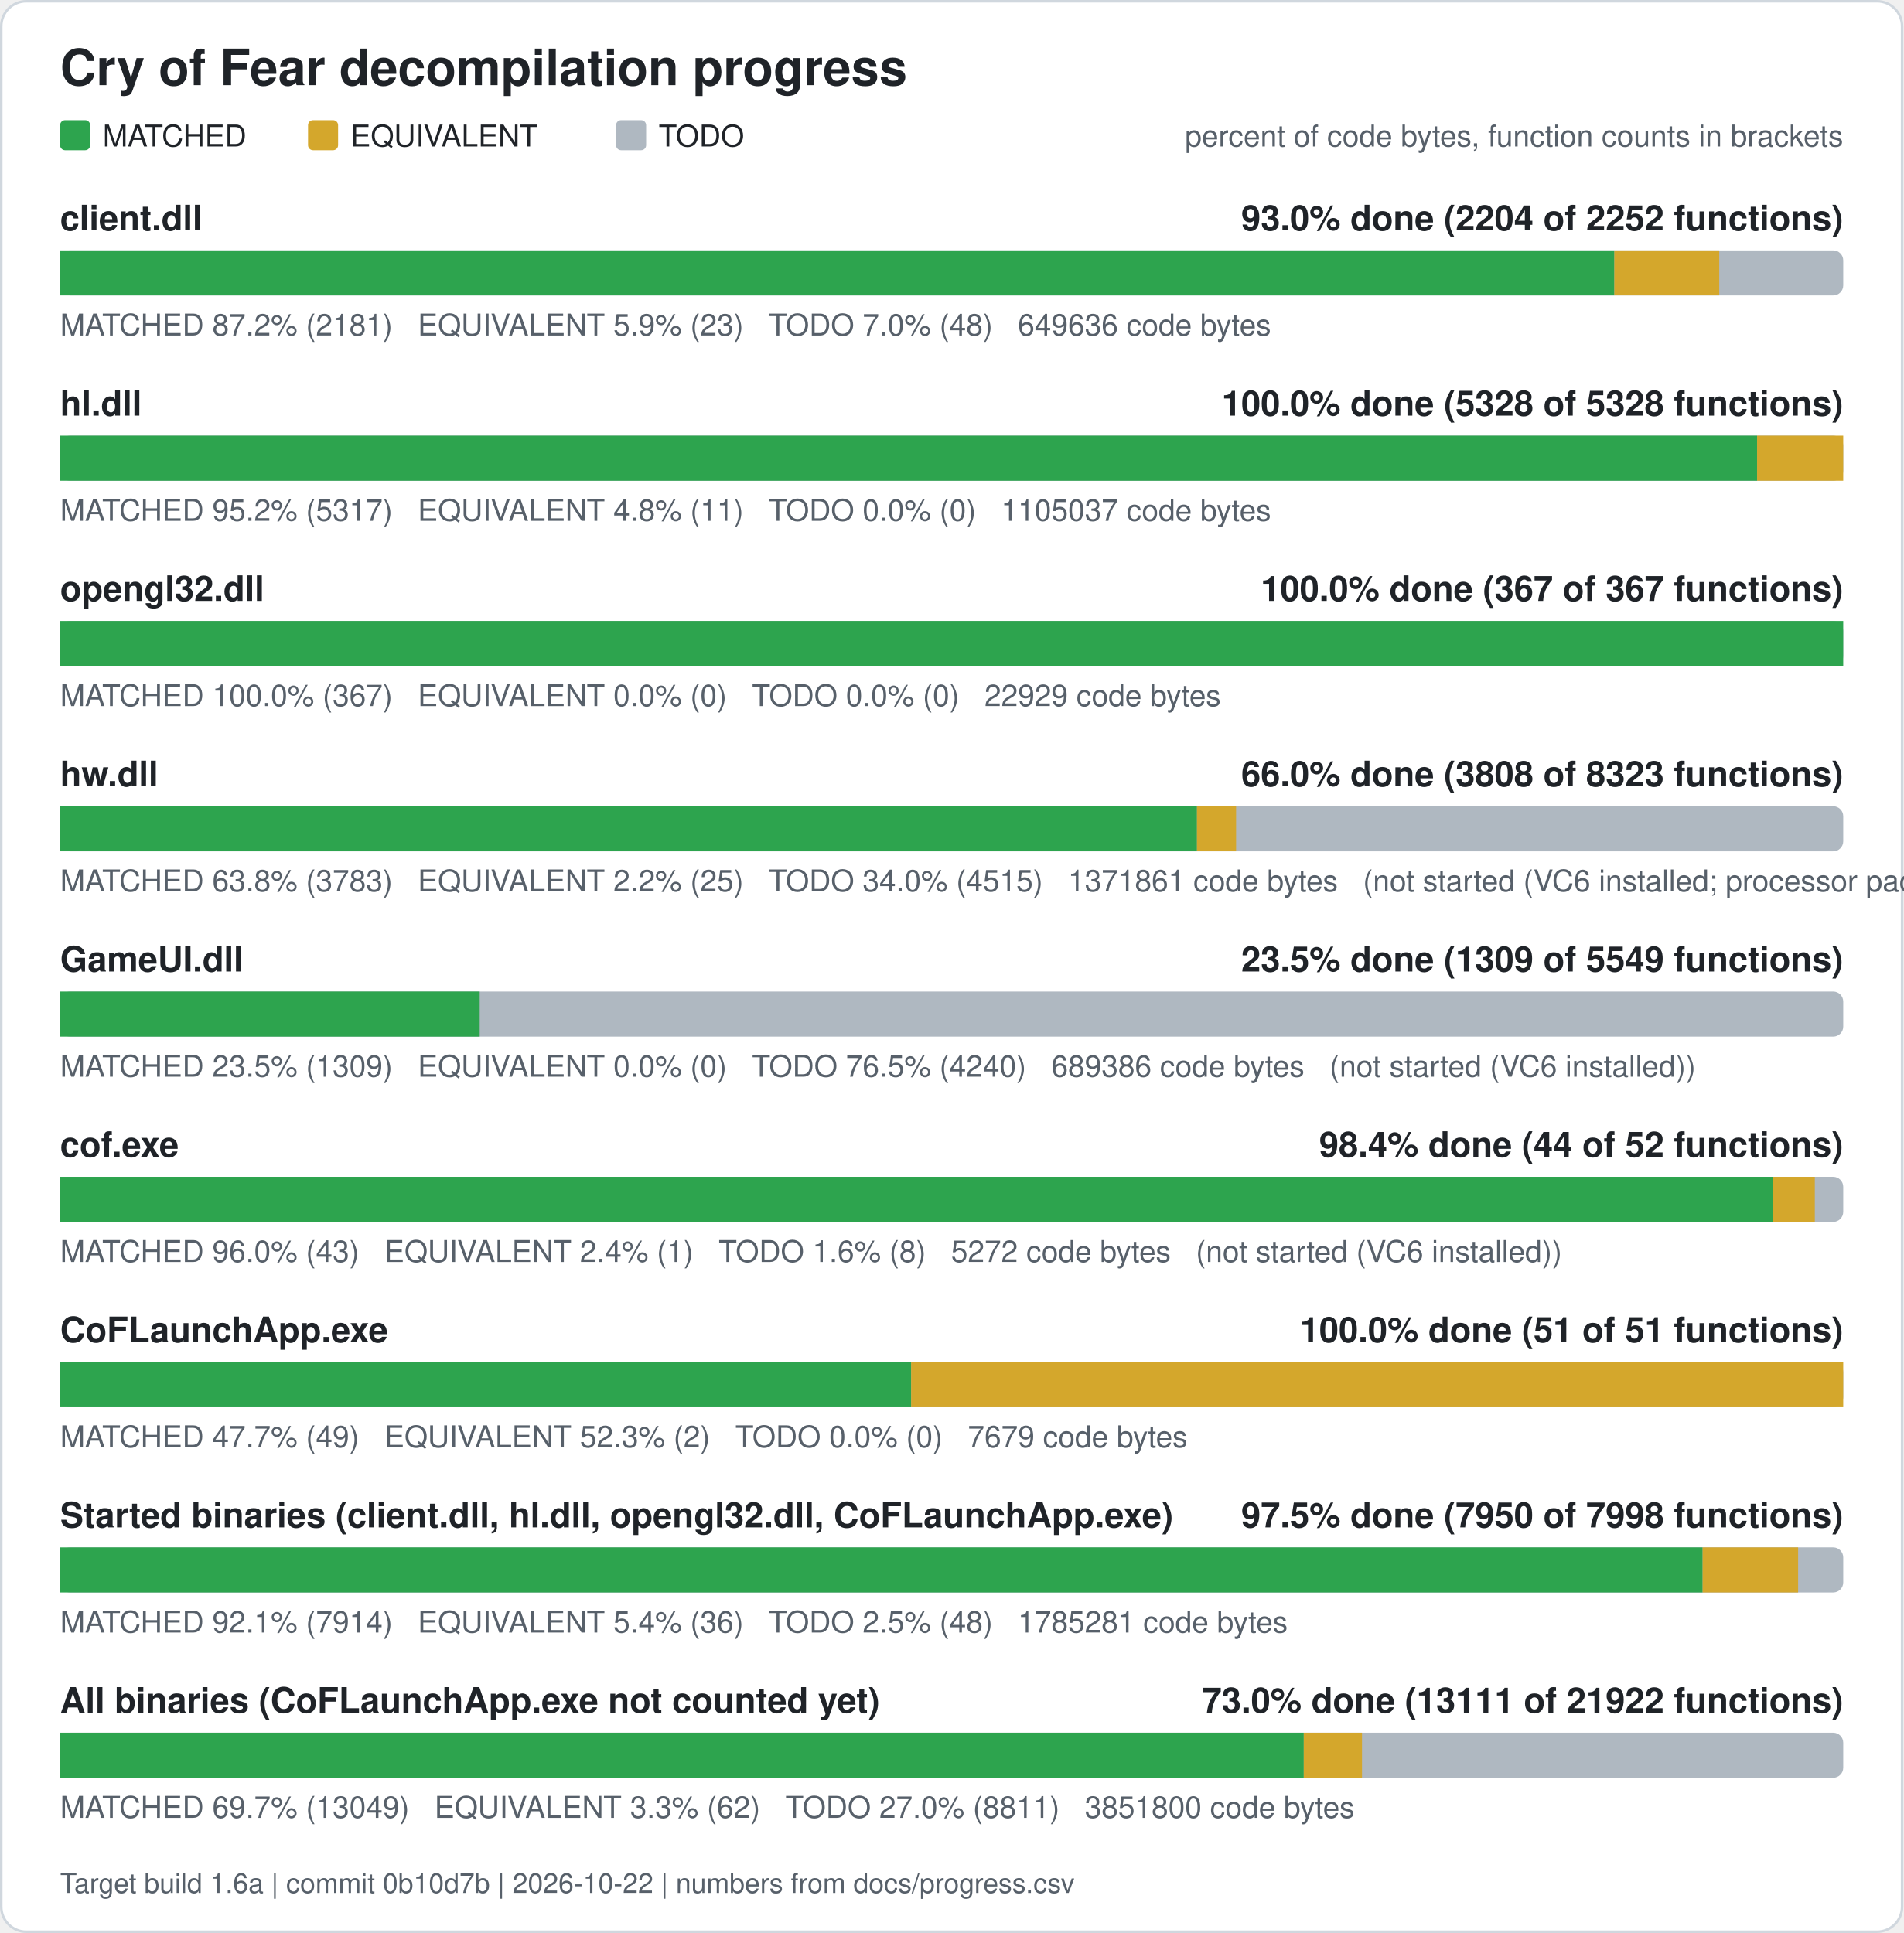
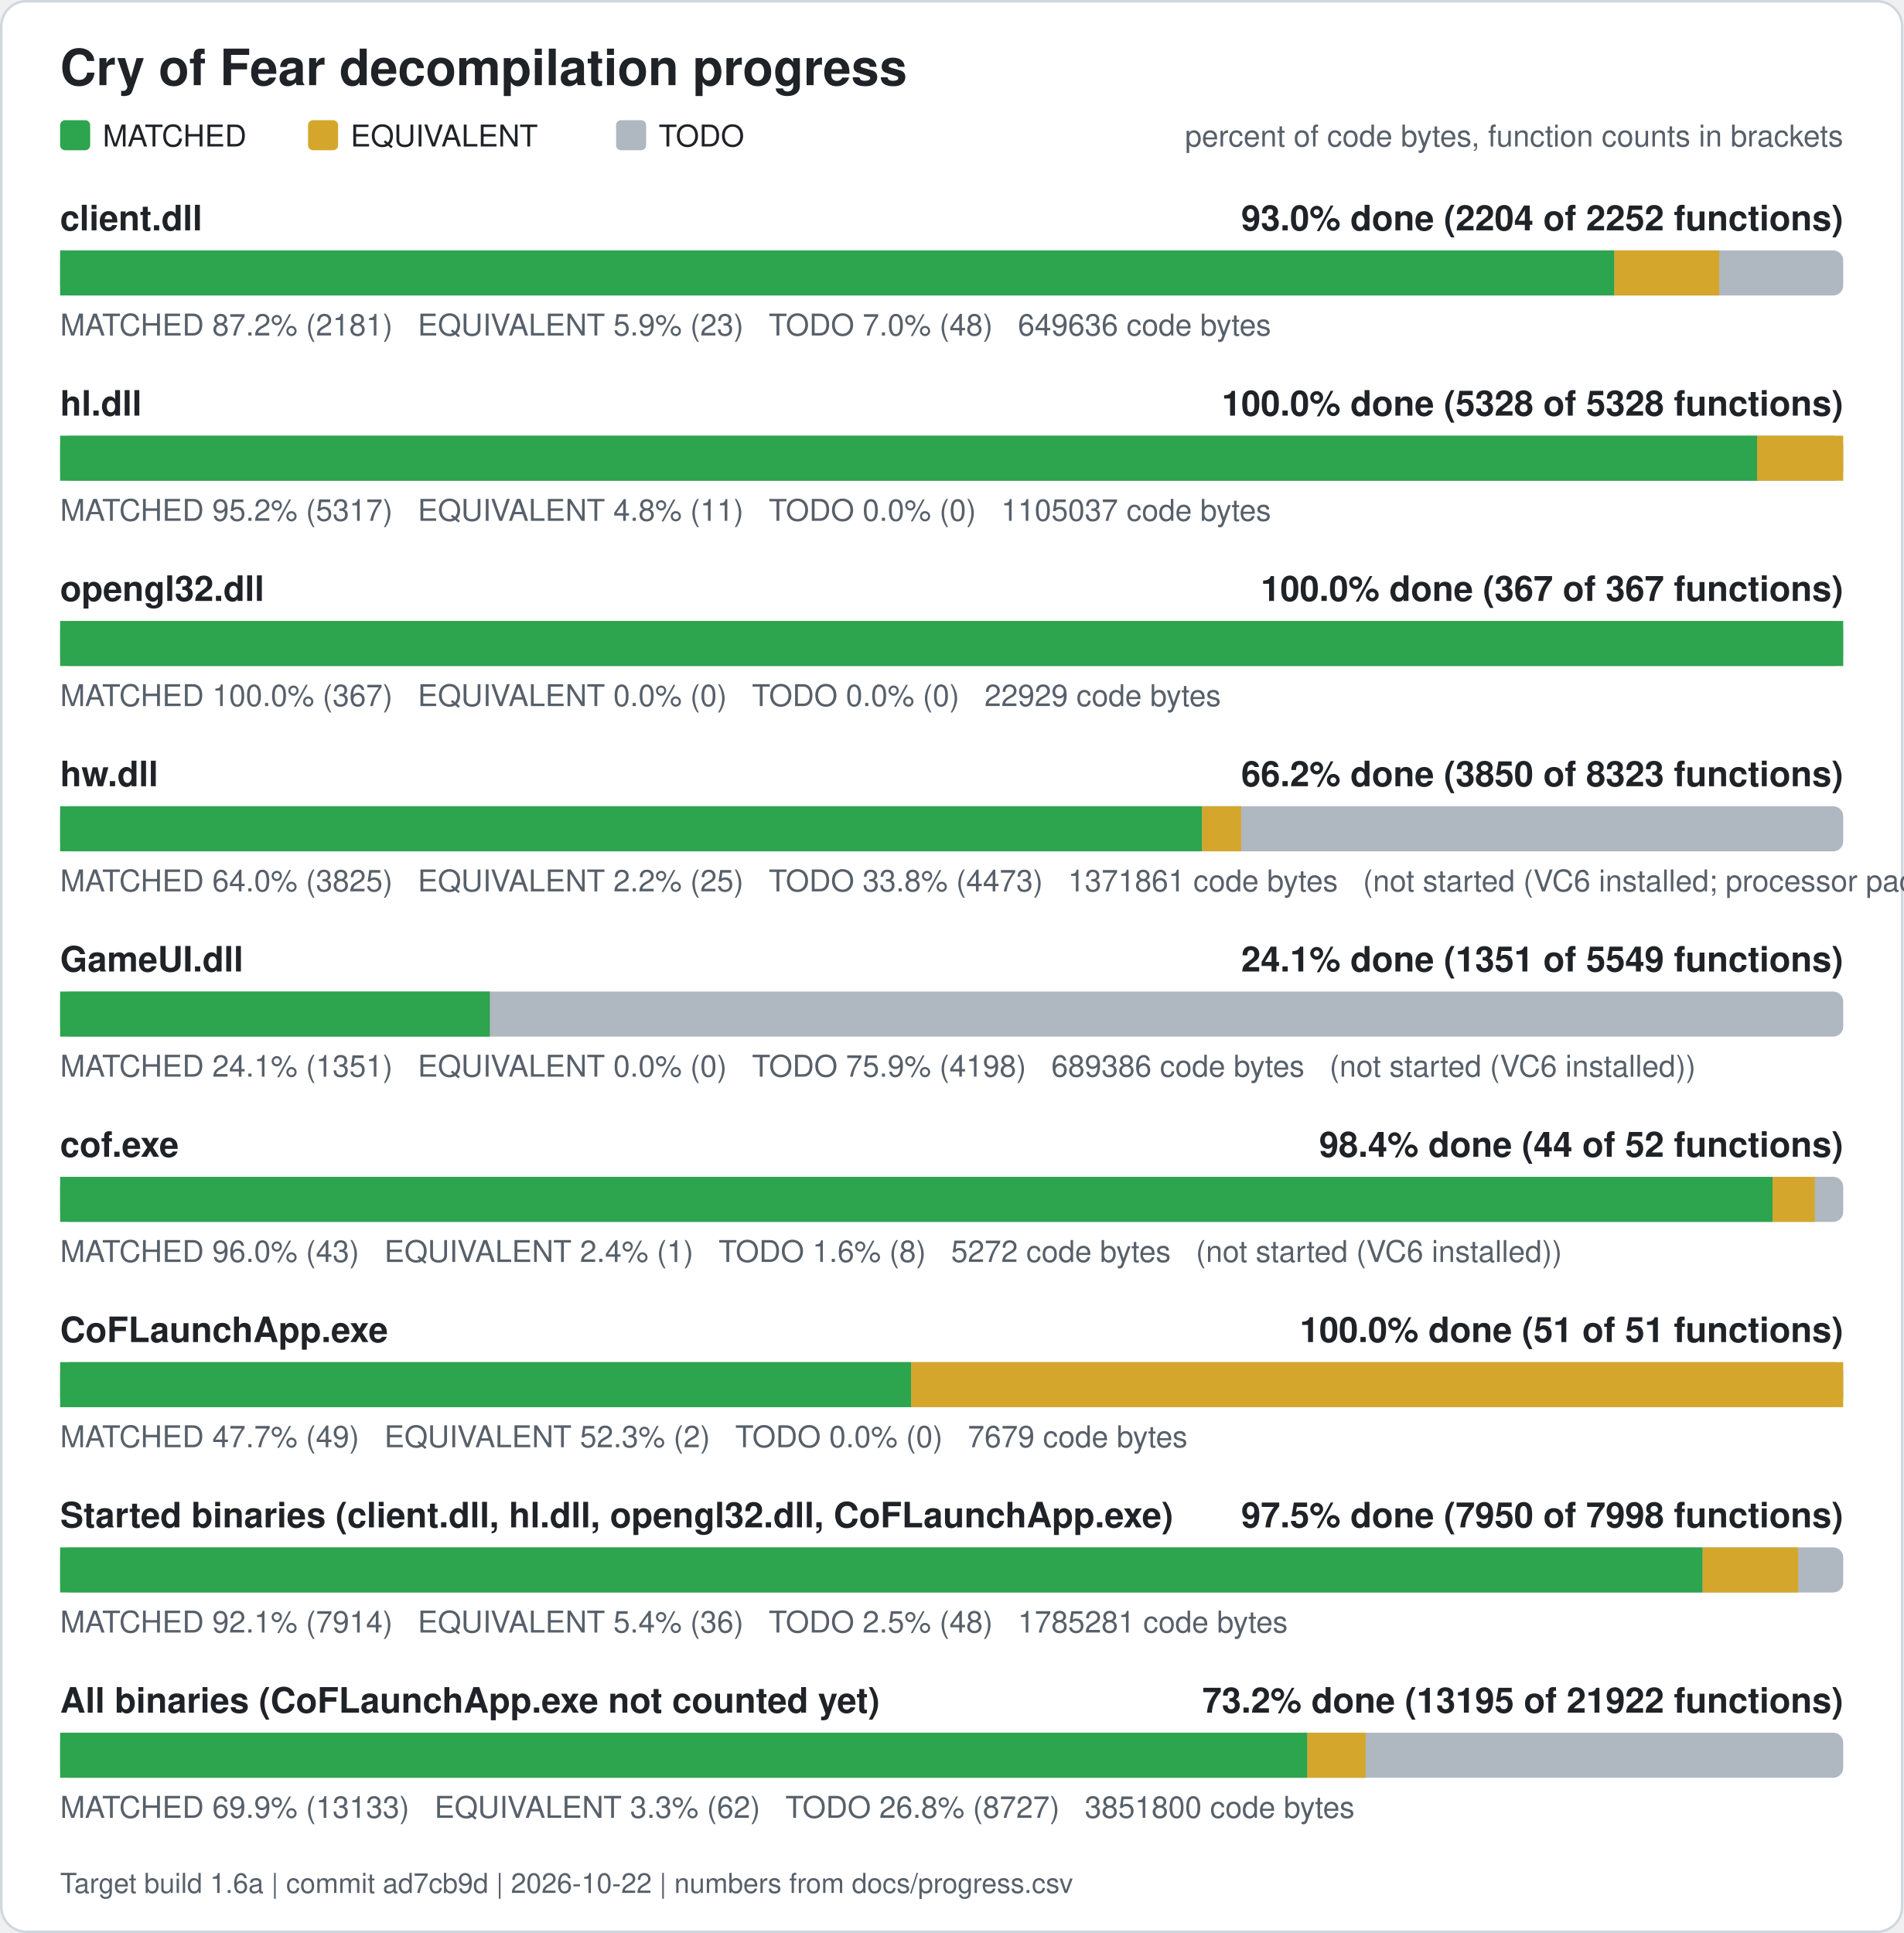
<svg xmlns="http://www.w3.org/2000/svg" width="760" height="772" viewBox="0 0 760 772" role="img" aria-label="Cry of Fear decompilation progress">
  <rect x="0.5" y="0.5" width="759" height="771" rx="10" fill="#ffffff" stroke="#d0d7de" />
  <text x="24" y="34" font-family="Segoe UI, Helvetica, Arial, sans-serif" font-size="20" font-weight="600" fill="#1f2328">Cry of Fear decompilation progress</text>
  <rect x="24" y="48" width="12" height="12" rx="2" fill="#2da44e" />
  <text x="41" y="58.5" font-family="Segoe UI, Helvetica, Arial, sans-serif" font-size="12" fill="#1f2328">MATCHED</text>
  <rect x="123" y="48" width="12" height="12" rx="2" fill="#d4a72c" />
  <text x="140" y="58.5" font-family="Segoe UI, Helvetica, Arial, sans-serif" font-size="12" fill="#1f2328">EQUIVALENT</text>
  <rect x="246" y="48" width="12" height="12" rx="2" fill="#afb8c1" />
  <text x="263" y="58.5" font-family="Segoe UI, Helvetica, Arial, sans-serif" font-size="12" fill="#1f2328">TODO</text>
  <text x="736" y="58.5" font-family="Segoe UI, Helvetica, Arial, sans-serif" font-size="12" fill="#57606a" text-anchor="end">percent of code bytes, function counts in brackets</text>
  <text x="24" y="92" font-family="Segoe UI, Helvetica, Arial, sans-serif" font-size="14" font-weight="600" fill="#1f2328">client.dll</text>
  <text x="736" y="92" font-family="Segoe UI, Helvetica, Arial, sans-serif" font-size="14" font-weight="600" fill="#1f2328" text-anchor="end">93.0% done (2204 of 2252 functions)</text>
  <rect x="24" y="100" width="712" height="18" rx="4" fill="#afb8c1" />
  <rect x="24.00" y="100" width="620.61" height="18" fill="#2da44e" />
  <rect x="644.61" y="100" width="41.89" height="18" fill="#d4a72c" />
  <text x="24" y="134" font-family="Segoe UI, Helvetica, Arial, sans-serif" font-size="12" fill="#57606a" xml:space="preserve">MATCHED 87.2% (2181)   EQUIVALENT 5.9% (23)   TODO 7.0% (48)   649636 code bytes</text>
  <text x="24" y="166" font-family="Segoe UI, Helvetica, Arial, sans-serif" font-size="14" font-weight="600" fill="#1f2328">hl.dll</text>
  <text x="736" y="166" font-family="Segoe UI, Helvetica, Arial, sans-serif" font-size="14" font-weight="600" fill="#1f2328" text-anchor="end">100.0% done (5328 of 5328 functions)</text>
  <rect x="24" y="174" width="712" height="18" rx="4" fill="#afb8c1" />
  <rect x="24.00" y="174" width="677.61" height="18" fill="#2da44e" />
  <rect x="701.61" y="174" width="34.39" height="18" fill="#d4a72c" />
  <text x="24" y="208" font-family="Segoe UI, Helvetica, Arial, sans-serif" font-size="12" fill="#57606a" xml:space="preserve">MATCHED 95.2% (5317)   EQUIVALENT 4.8% (11)   TODO 0.0% (0)   1105037 code bytes</text>
  <text x="24" y="240" font-family="Segoe UI, Helvetica, Arial, sans-serif" font-size="14" font-weight="600" fill="#1f2328">opengl32.dll</text>
  <text x="736" y="240" font-family="Segoe UI, Helvetica, Arial, sans-serif" font-size="14" font-weight="600" fill="#1f2328" text-anchor="end">100.0% done (367 of 367 functions)</text>
  <rect x="24" y="248" width="712" height="18" rx="4" fill="#afb8c1" />
  <rect x="24.00" y="248" width="712.00" height="18" fill="#2da44e" />
  <text x="24" y="282" font-family="Segoe UI, Helvetica, Arial, sans-serif" font-size="12" fill="#57606a" xml:space="preserve">MATCHED 100.0% (367)   EQUIVALENT 0.0% (0)   TODO 0.0% (0)   22929 code bytes</text>
  <text x="24" y="314" font-family="Segoe UI, Helvetica, Arial, sans-serif" font-size="14" font-weight="600" fill="#1f2328">hw.dll</text>
-   <text x="736" y="314" font-family="Segoe UI, Helvetica, Arial, sans-serif" font-size="14" font-weight="600" fill="#1f2328" text-anchor="end">66.0% done (3808 of 8323 functions)</text>
+   <text x="736" y="314" font-family="Segoe UI, Helvetica, Arial, sans-serif" font-size="14" font-weight="600" fill="#1f2328" text-anchor="end">66.2% done (3850 of 8323 functions)</text>
  <rect x="24" y="322" width="712" height="18" rx="4" fill="#afb8c1" />
-   <rect x="24.00" y="322" width="453.95" height="18" fill="#2da44e" />
-   <rect x="477.95" y="322" width="15.62" height="18" fill="#d4a72c" />
-   <text x="24" y="356" font-family="Segoe UI, Helvetica, Arial, sans-serif" font-size="12" fill="#57606a" xml:space="preserve">MATCHED 63.8% (3783)   EQUIVALENT 2.2% (25)   TODO 34.0% (4515)   1371861 code bytes   (not started (VC6 installed; processor pack and VS 2005 objects need those compilers))</text>
+   <rect x="24.00" y="322" width="455.99" height="18" fill="#2da44e" />
+   <rect x="479.99" y="322" width="15.62" height="18" fill="#d4a72c" />
+   <text x="24" y="356" font-family="Segoe UI, Helvetica, Arial, sans-serif" font-size="12" fill="#57606a" xml:space="preserve">MATCHED 64.0% (3825)   EQUIVALENT 2.2% (25)   TODO 33.8% (4473)   1371861 code bytes   (not started (VC6 installed; processor pack and VS 2005 objects need those compilers))</text>
  <text x="24" y="388" font-family="Segoe UI, Helvetica, Arial, sans-serif" font-size="14" font-weight="600" fill="#1f2328">GameUI.dll</text>
-   <text x="736" y="388" font-family="Segoe UI, Helvetica, Arial, sans-serif" font-size="14" font-weight="600" fill="#1f2328" text-anchor="end">23.5% done (1309 of 5549 functions)</text>
+   <text x="736" y="388" font-family="Segoe UI, Helvetica, Arial, sans-serif" font-size="14" font-weight="600" fill="#1f2328" text-anchor="end">24.1% done (1351 of 5549 functions)</text>
  <rect x="24" y="396" width="712" height="18" rx="4" fill="#afb8c1" />
-   <rect x="24.00" y="396" width="167.54" height="18" fill="#2da44e" />
-   <text x="24" y="430" font-family="Segoe UI, Helvetica, Arial, sans-serif" font-size="12" fill="#57606a" xml:space="preserve">MATCHED 23.5% (1309)   EQUIVALENT 0.0% (0)   TODO 76.5% (4240)   689386 code bytes   (not started (VC6 installed))</text>
+   <rect x="24.00" y="396" width="171.60" height="18" fill="#2da44e" />
+   <text x="24" y="430" font-family="Segoe UI, Helvetica, Arial, sans-serif" font-size="12" fill="#57606a" xml:space="preserve">MATCHED 24.1% (1351)   EQUIVALENT 0.0% (0)   TODO 75.9% (4198)   689386 code bytes   (not started (VC6 installed))</text>
  <text x="24" y="462" font-family="Segoe UI, Helvetica, Arial, sans-serif" font-size="14" font-weight="600" fill="#1f2328">cof.exe</text>
  <text x="736" y="462" font-family="Segoe UI, Helvetica, Arial, sans-serif" font-size="14" font-weight="600" fill="#1f2328" text-anchor="end">98.4% done (44 of 52 functions)</text>
  <rect x="24" y="470" width="712" height="18" rx="4" fill="#afb8c1" />
  <rect x="24.00" y="470" width="683.77" height="18" fill="#2da44e" />
  <rect x="707.77" y="470" width="16.88" height="18" fill="#d4a72c" />
  <text x="24" y="504" font-family="Segoe UI, Helvetica, Arial, sans-serif" font-size="12" fill="#57606a" xml:space="preserve">MATCHED 96.0% (43)   EQUIVALENT 2.4% (1)   TODO 1.6% (8)   5272 code bytes   (not started (VC6 installed))</text>
  <text x="24" y="536" font-family="Segoe UI, Helvetica, Arial, sans-serif" font-size="14" font-weight="600" fill="#1f2328">CoFLaunchApp.exe</text>
  <text x="736" y="536" font-family="Segoe UI, Helvetica, Arial, sans-serif" font-size="14" font-weight="600" fill="#1f2328" text-anchor="end">100.0% done (51 of 51 functions)</text>
  <rect x="24" y="544" width="712" height="18" rx="4" fill="#afb8c1" />
  <rect x="24.00" y="544" width="339.82" height="18" fill="#2da44e" />
  <rect x="363.82" y="544" width="372.18" height="18" fill="#d4a72c" />
  <text x="24" y="578" font-family="Segoe UI, Helvetica, Arial, sans-serif" font-size="12" fill="#57606a" xml:space="preserve">MATCHED 47.7% (49)   EQUIVALENT 52.3% (2)   TODO 0.0% (0)   7679 code bytes</text>
  <text x="24" y="610" font-family="Segoe UI, Helvetica, Arial, sans-serif" font-size="14" font-weight="600" fill="#1f2328">Started binaries (client.dll, hl.dll, opengl32.dll, CoFLaunchApp.exe)</text>
  <text x="736" y="610" font-family="Segoe UI, Helvetica, Arial, sans-serif" font-size="14" font-weight="600" fill="#1f2328" text-anchor="end">97.5% done (7950 of 7998 functions)</text>
  <rect x="24" y="618" width="712" height="18" rx="4" fill="#afb8c1" />
  <rect x="24.00" y="618" width="655.86" height="18" fill="#2da44e" />
  <rect x="679.86" y="618" width="38.13" height="18" fill="#d4a72c" />
  <text x="24" y="652" font-family="Segoe UI, Helvetica, Arial, sans-serif" font-size="12" fill="#57606a" xml:space="preserve">MATCHED 92.1% (7914)   EQUIVALENT 5.4% (36)   TODO 2.5% (48)   1785281 code bytes</text>
  <text x="24" y="684" font-family="Segoe UI, Helvetica, Arial, sans-serif" font-size="14" font-weight="600" fill="#1f2328">All binaries (CoFLaunchApp.exe not counted yet)</text>
-   <text x="736" y="684" font-family="Segoe UI, Helvetica, Arial, sans-serif" font-size="14" font-weight="600" fill="#1f2328" text-anchor="end">73.0% done (13111 of 21922 functions)</text>
+   <text x="736" y="684" font-family="Segoe UI, Helvetica, Arial, sans-serif" font-size="14" font-weight="600" fill="#1f2328" text-anchor="end">73.2% done (13195 of 21922 functions)</text>
  <rect x="24" y="692" width="712" height="18" rx="4" fill="#afb8c1" />
-   <rect x="24.00" y="692" width="496.59" height="18" fill="#2da44e" />
-   <rect x="520.59" y="692" width="23.26" height="18" fill="#d4a72c" />
-   <text x="24" y="726" font-family="Segoe UI, Helvetica, Arial, sans-serif" font-size="12" fill="#57606a" xml:space="preserve">MATCHED 69.7% (13049)   EQUIVALENT 3.3% (62)   TODO 27.0% (8811)   3851800 code bytes</text>
-   <text x="24" y="756" font-family="Segoe UI, Helvetica, Arial, sans-serif" font-size="11" fill="#57606a">Target build 1.6a | commit 0b10d7b | 2026-10-22 | numbers from docs/progress.csv</text>
+   <rect x="24.00" y="692" width="498.04" height="18" fill="#2da44e" />
+   <rect x="522.04" y="692" width="23.26" height="18" fill="#d4a72c" />
+   <text x="24" y="726" font-family="Segoe UI, Helvetica, Arial, sans-serif" font-size="12" fill="#57606a" xml:space="preserve">MATCHED 69.9% (13133)   EQUIVALENT 3.3% (62)   TODO 26.8% (8727)   3851800 code bytes</text>
+   <text x="24" y="756" font-family="Segoe UI, Helvetica, Arial, sans-serif" font-size="11" fill="#57606a">Target build 1.6a | commit ad7cb9d | 2026-10-22 | numbers from docs/progress.csv</text>
</svg>
